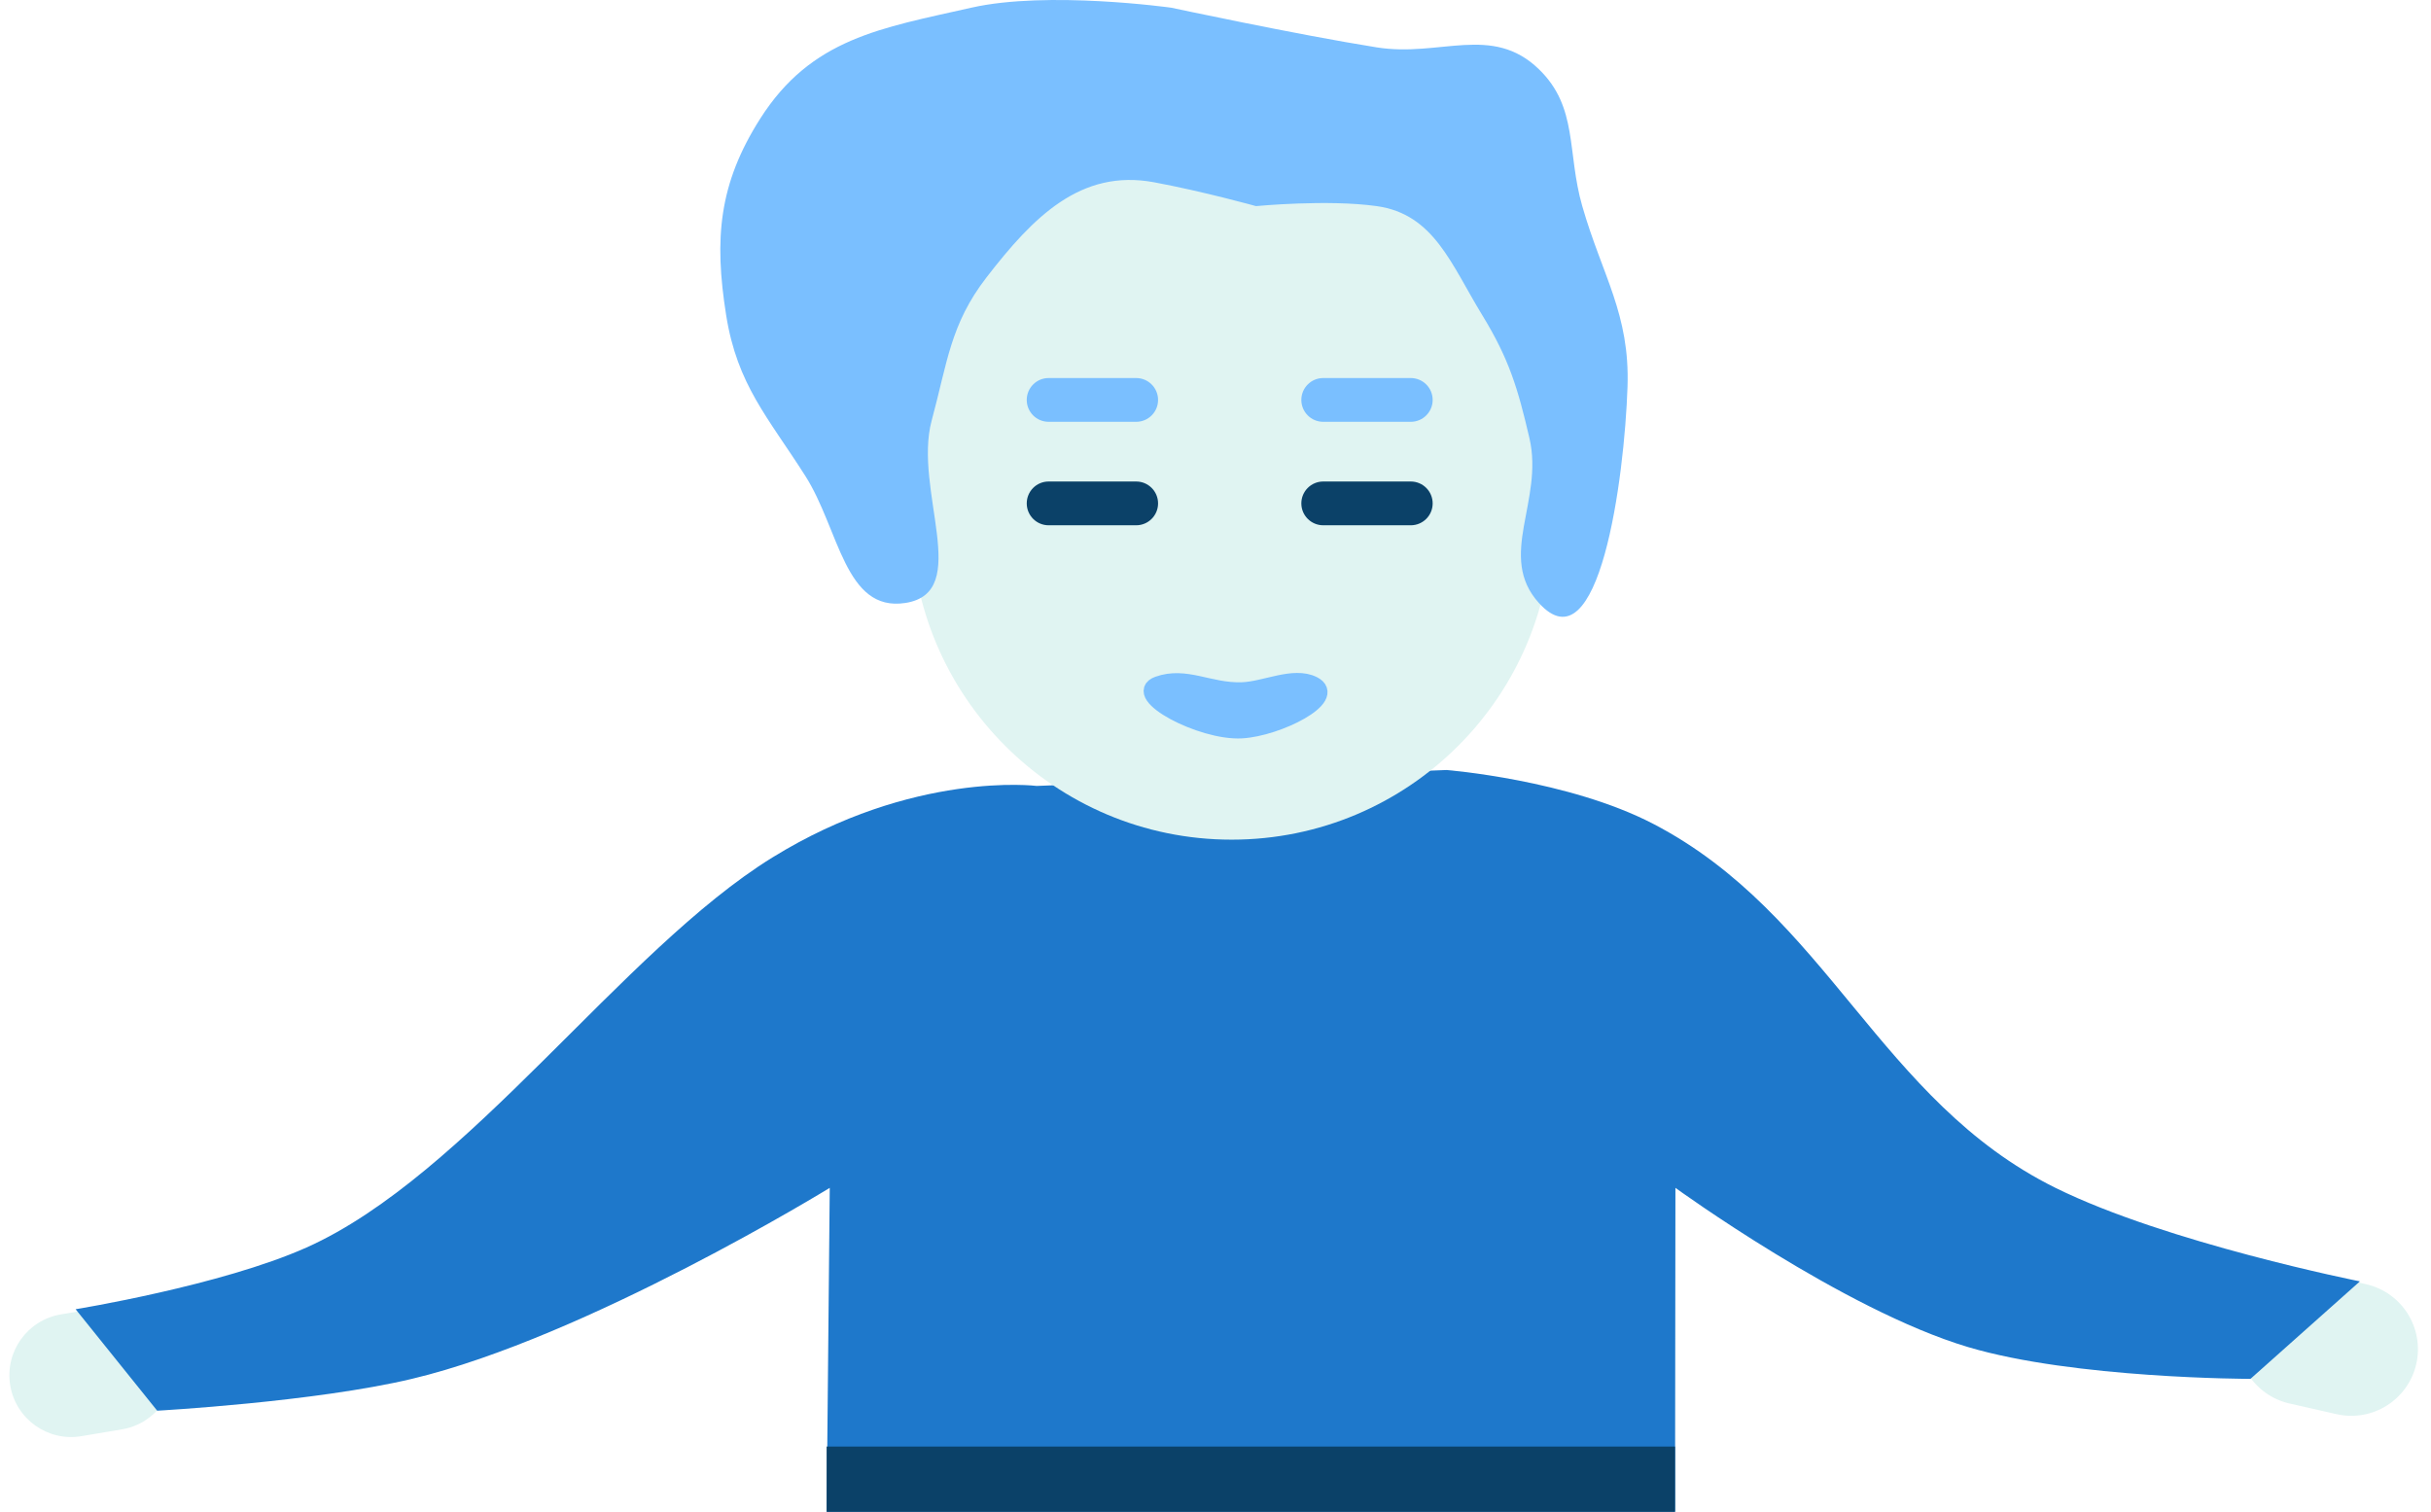
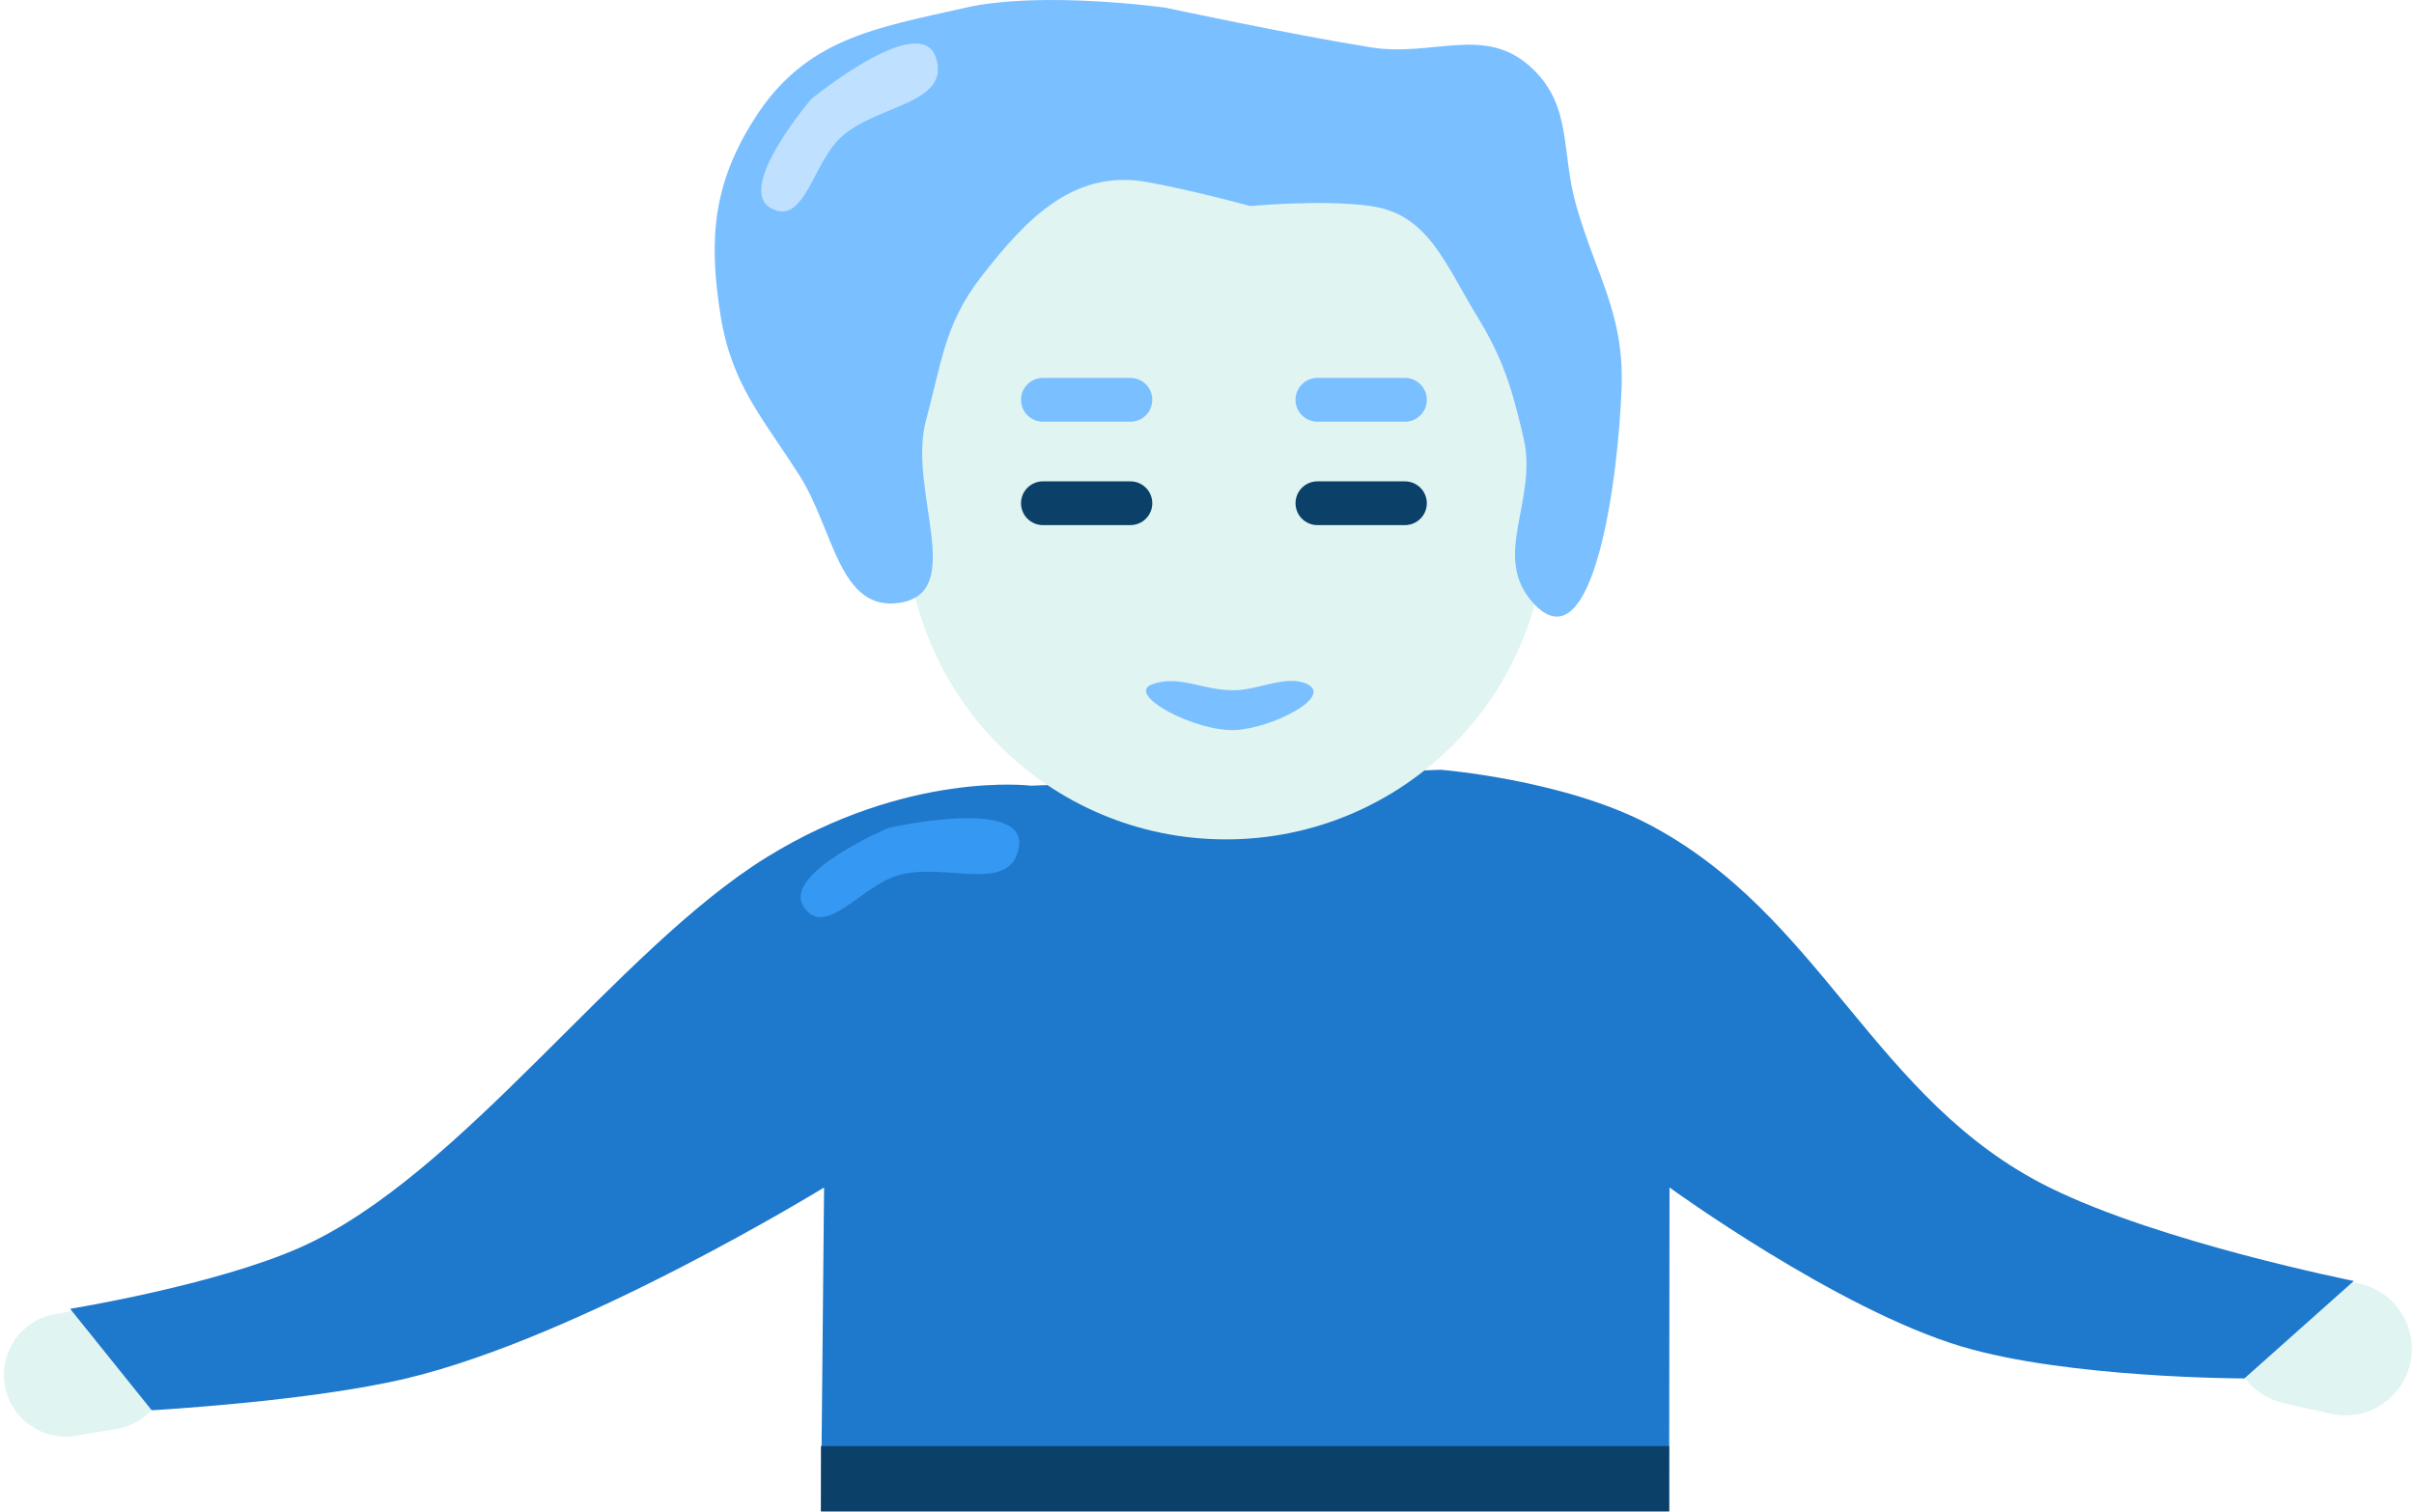
- <svg xmlns="http://www.w3.org/2000/svg" width="447" height="278" viewBox="0 0 447 278" fill="none">
-   <rect width="22.708" height="30.303" rx="11.354" transform="matrix(0.166035 0.98612 -0.986119 0.166037 29.8823 238.551)" fill="#E0F4F2" />
-   <rect x="447" y="238.85" width="24.503" height="33.363" rx="12.252" transform="rotate(102.756 447 238.85)" fill="#E0F4F2" />
-   <path d="M142 157.693C167.934 141.661 190.622 144.521 190.622 144.521L265.992 141.594C265.992 141.594 288.39 143.384 304 151.5C336.081 168.179 345.537 202.405 377.95 218.428C398.451 228.563 433.929 235.624 433.929 235.624L413.806 253.552C413.806 253.552 381.418 253.535 361.852 247.698C338.937 240.863 308.068 218.428 308.068 218.428L308 278H152L152.57 218.428C152.57 218.428 107.836 245.929 75.736 253.552C57.804 257.811 28.904 259.406 28.904 259.406L13.903 240.747C13.903 240.747 40.679 236.398 56.345 229.404C85.925 216.199 114.446 174.726 142 157.693Z" fill="#1E78CB" />
-   <rect x="167.571" y="20.489" width="117.812" height="133.911" rx="58.906" fill="#E0F4F2" />
-   <rect x="188.792" y="88.542" width="24.148" height="8.049" rx="4.025" fill="#0B4168" />
-   <rect x="152" y="266" width="156" height="12" fill="#0B4168" />
-   <rect x="188.792" y="69.516" width="24.148" height="8.049" rx="4.025" fill="#7ABFFF" />
-   <rect x="239.283" y="88.542" width="24.148" height="8.049" rx="4.025" fill="#0B4168" />
-   <rect x="239.283" y="69.516" width="24.148" height="8.049" rx="4.025" fill="#7ABFFF" />
-   <path d="M148.085 87.526C154.345 97.365 155.328 112.587 166.462 110.878C178.931 108.965 167.864 90.062 171.316 77.309C174.196 66.672 174.746 59.623 181.371 51.038C190.003 39.853 198.749 31.005 212.23 33.523C221.329 35.223 230.954 37.902 230.954 37.902C230.954 37.902 244.068 36.627 253.145 37.902C263.68 39.382 266.807 48.567 272.562 57.97C277.463 65.979 279.083 71.339 281.23 80.593C283.9 92.103 275.205 102.292 282.963 110.878C294.039 123.136 298.701 88.01 299.26 71.106C299.702 57.704 294.63 50.737 290.938 37.902C288.085 27.982 290.215 19.737 282.963 12.725C274.319 4.366 264.751 10.57 253.145 8.711C238.31 6.336 215.351 1.414 215.351 1.414C215.351 1.414 192.629 -1.767 178.598 1.414C162.022 5.172 149.185 7.012 139.764 21.847C132.194 33.769 131.272 43.829 133.523 57.97C135.564 70.793 141.212 76.722 148.085 87.526Z" fill="#7ABFFF" />
-   <path d="M228.307 134.277C220.86 134.691 207.818 127.691 212.94 125.862C218.062 124.032 222.293 127.13 228.307 126.959C232.613 126.837 237.82 124.032 241.478 125.862C246.191 128.218 234.973 133.906 228.307 134.277Z" fill="#7ABFFF" stroke="#7ABFFF" stroke-width="3" />
+ <svg xmlns="http://www.w3.org/2000/svg" width="444" height="278" viewBox="0 0 444 278" fill="none">
+   <path d="M17.686 240.436C23.87 239.395 29.726 243.564 30.767 249.748C31.809 255.931 27.64 261.788 21.456 262.829L13.967 264.09C7.783 265.131 1.926 260.962 0.885 254.779C-0.156 248.595 4.013 242.739 10.196 241.698L17.686 240.436Z" fill="#E0F4F2" />
+   <path d="M434.051 236.145C440.65 237.639 444.789 244.2 443.295 250.799C441.801 257.399 435.24 261.537 428.641 260.043L419.999 258.087C413.4 256.593 409.261 250.032 410.755 243.433C412.249 236.833 418.81 232.695 425.409 234.189L434.051 236.145Z" fill="#E0F4F2" />
+   <path d="M141 157.693C166.934 141.661 189.622 144.521 189.622 144.521L264.992 141.594C264.992 141.594 287.39 143.384 303 151.5C335.081 168.179 344.537 202.405 376.95 218.428C397.451 228.563 432.929 235.624 432.929 235.624L412.806 253.552C412.806 253.552 380.418 253.535 360.852 247.698C337.937 240.863 307.068 218.428 307.068 218.428L307 278H151L151.57 218.428C151.57 218.428 106.836 245.929 74.736 253.552C56.804 257.811 27.904 259.406 27.904 259.406L12.903 240.747C12.903 240.747 39.679 236.398 55.345 229.404C84.925 216.199 113.446 174.726 141 157.693Z" fill="#1E78CB" />
+   <path d="M166.571 79.395C166.571 46.862 192.945 20.489 225.477 20.489C258.01 20.489 284.384 46.862 284.384 79.395V95.494C284.384 128.027 258.01 154.4 225.477 154.4C192.945 154.4 166.571 128.027 166.571 95.494V79.395Z" fill="#E0F4F2" />
+   <path d="M187.792 92.567C187.792 90.344 189.594 88.542 191.817 88.542H207.915C210.138 88.542 211.94 90.344 211.94 92.567C211.94 94.79 210.138 96.591 207.915 96.591H191.817C189.594 96.591 187.792 94.79 187.792 92.567Z" fill="#0B4168" />
+   <path d="M151 266H307V278H151V266Z" fill="#0B4168" />
+   <path d="M187.792 73.541C187.792 71.318 189.594 69.516 191.817 69.516H207.915C210.138 69.516 211.94 71.318 211.94 73.541C211.94 75.764 210.138 77.566 207.915 77.566H191.817C189.594 77.566 187.792 75.764 187.792 73.541Z" fill="#7ABFFF" />
+   <path d="M238.283 92.567C238.283 90.344 240.085 88.542 242.308 88.542H258.406C260.629 88.542 262.431 90.344 262.431 92.567C262.431 94.79 260.629 96.591 258.406 96.591H242.308C240.085 96.591 238.283 94.79 238.283 92.567Z" fill="#0B4168" />
+   <path d="M238.283 73.541C238.283 71.318 240.085 69.516 242.308 69.516H258.406C260.629 69.516 262.431 71.318 262.431 73.541C262.431 75.764 260.629 77.566 258.406 77.566H242.308C240.085 77.566 238.283 75.764 238.283 73.541Z" fill="#7ABFFF" />
+   <path d="M147.085 87.526C153.345 97.365 154.328 112.587 165.462 110.878C177.931 108.965 166.864 90.062 170.316 77.309C173.196 66.672 173.746 59.623 180.371 51.038C189.003 39.853 197.749 31.005 211.23 33.523C220.329 35.223 229.954 37.902 229.954 37.902C229.954 37.902 243.068 36.627 252.145 37.902C262.68 39.382 265.807 48.567 271.562 57.97C276.463 65.979 278.083 71.339 280.23 80.593C282.9 92.103 274.205 102.292 281.963 110.878C293.039 123.136 297.701 88.01 298.26 71.106C298.702 57.704 293.63 50.737 289.938 37.902C287.085 27.982 289.215 19.737 281.963 12.725C273.319 4.366 263.751 10.57 252.145 8.711C237.31 6.336 214.351 1.414 214.351 1.414C214.351 1.414 191.629 -1.767 177.598 1.414C161.022 5.172 148.185 7.012 138.764 21.847C131.194 33.769 130.272 43.829 132.523 57.97C134.564 70.793 140.212 76.722 147.085 87.526Z" fill="#7ABFFF" />
+   <path d="M227.307 134.277C219.86 134.691 206.818 127.691 211.94 125.862C217.062 124.032 221.293 127.13 227.307 126.959C231.613 126.837 236.82 124.032 240.478 125.862C245.191 128.218 233.973 133.906 227.307 134.277Z" fill="#7ABFFF" />
+   <path d="M149.197 18.232C149.197 18.232 135.264 34.528 141.697 38.231C147.919 41.814 149.412 30.092 154.697 25.232C161.229 19.223 174.761 19.228 172.197 10.732C169.446 1.618 149.197 18.232 149.197 18.232Z" fill="#BFE0FF" />
+   <path d="M163.473 152.265C163.473 152.265 143.721 160.605 147.817 166.795C151.779 172.783 158.359 162.968 165.26 160.986C173.79 158.536 185.889 164.595 187.398 155.849C189.017 146.468 163.473 152.265 163.473 152.265Z" fill="#3598F2" />
</svg>
